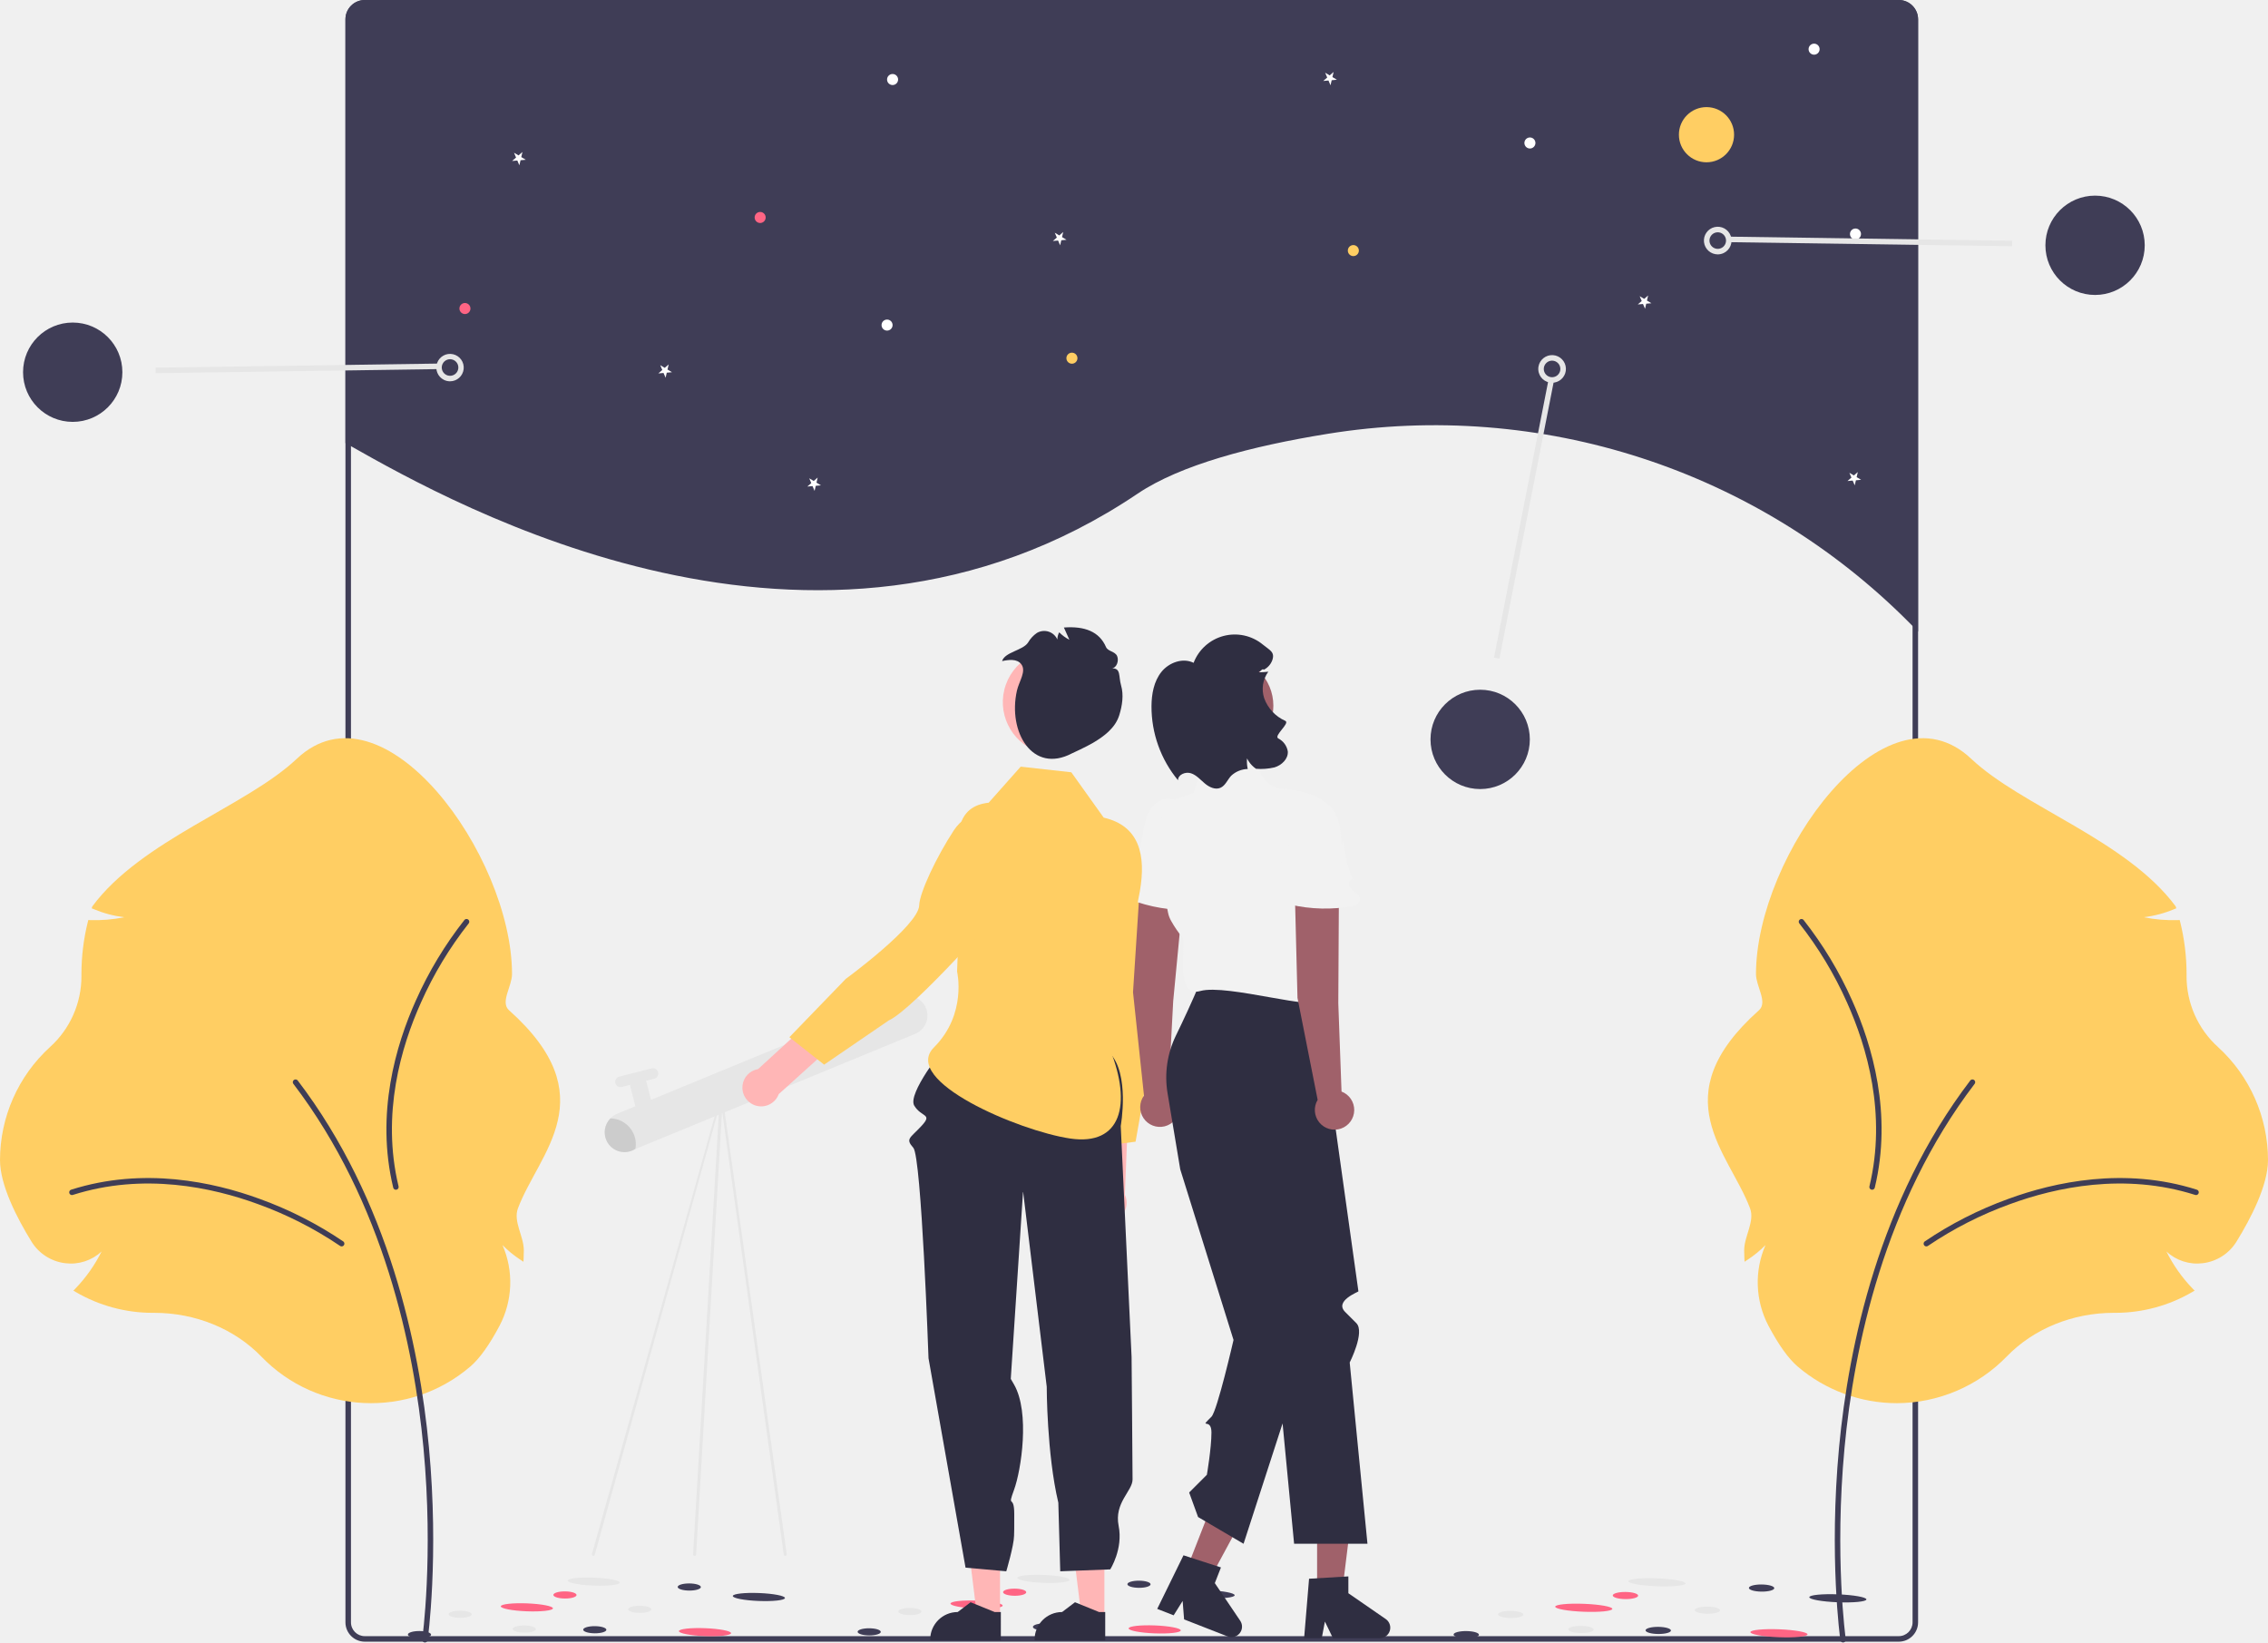
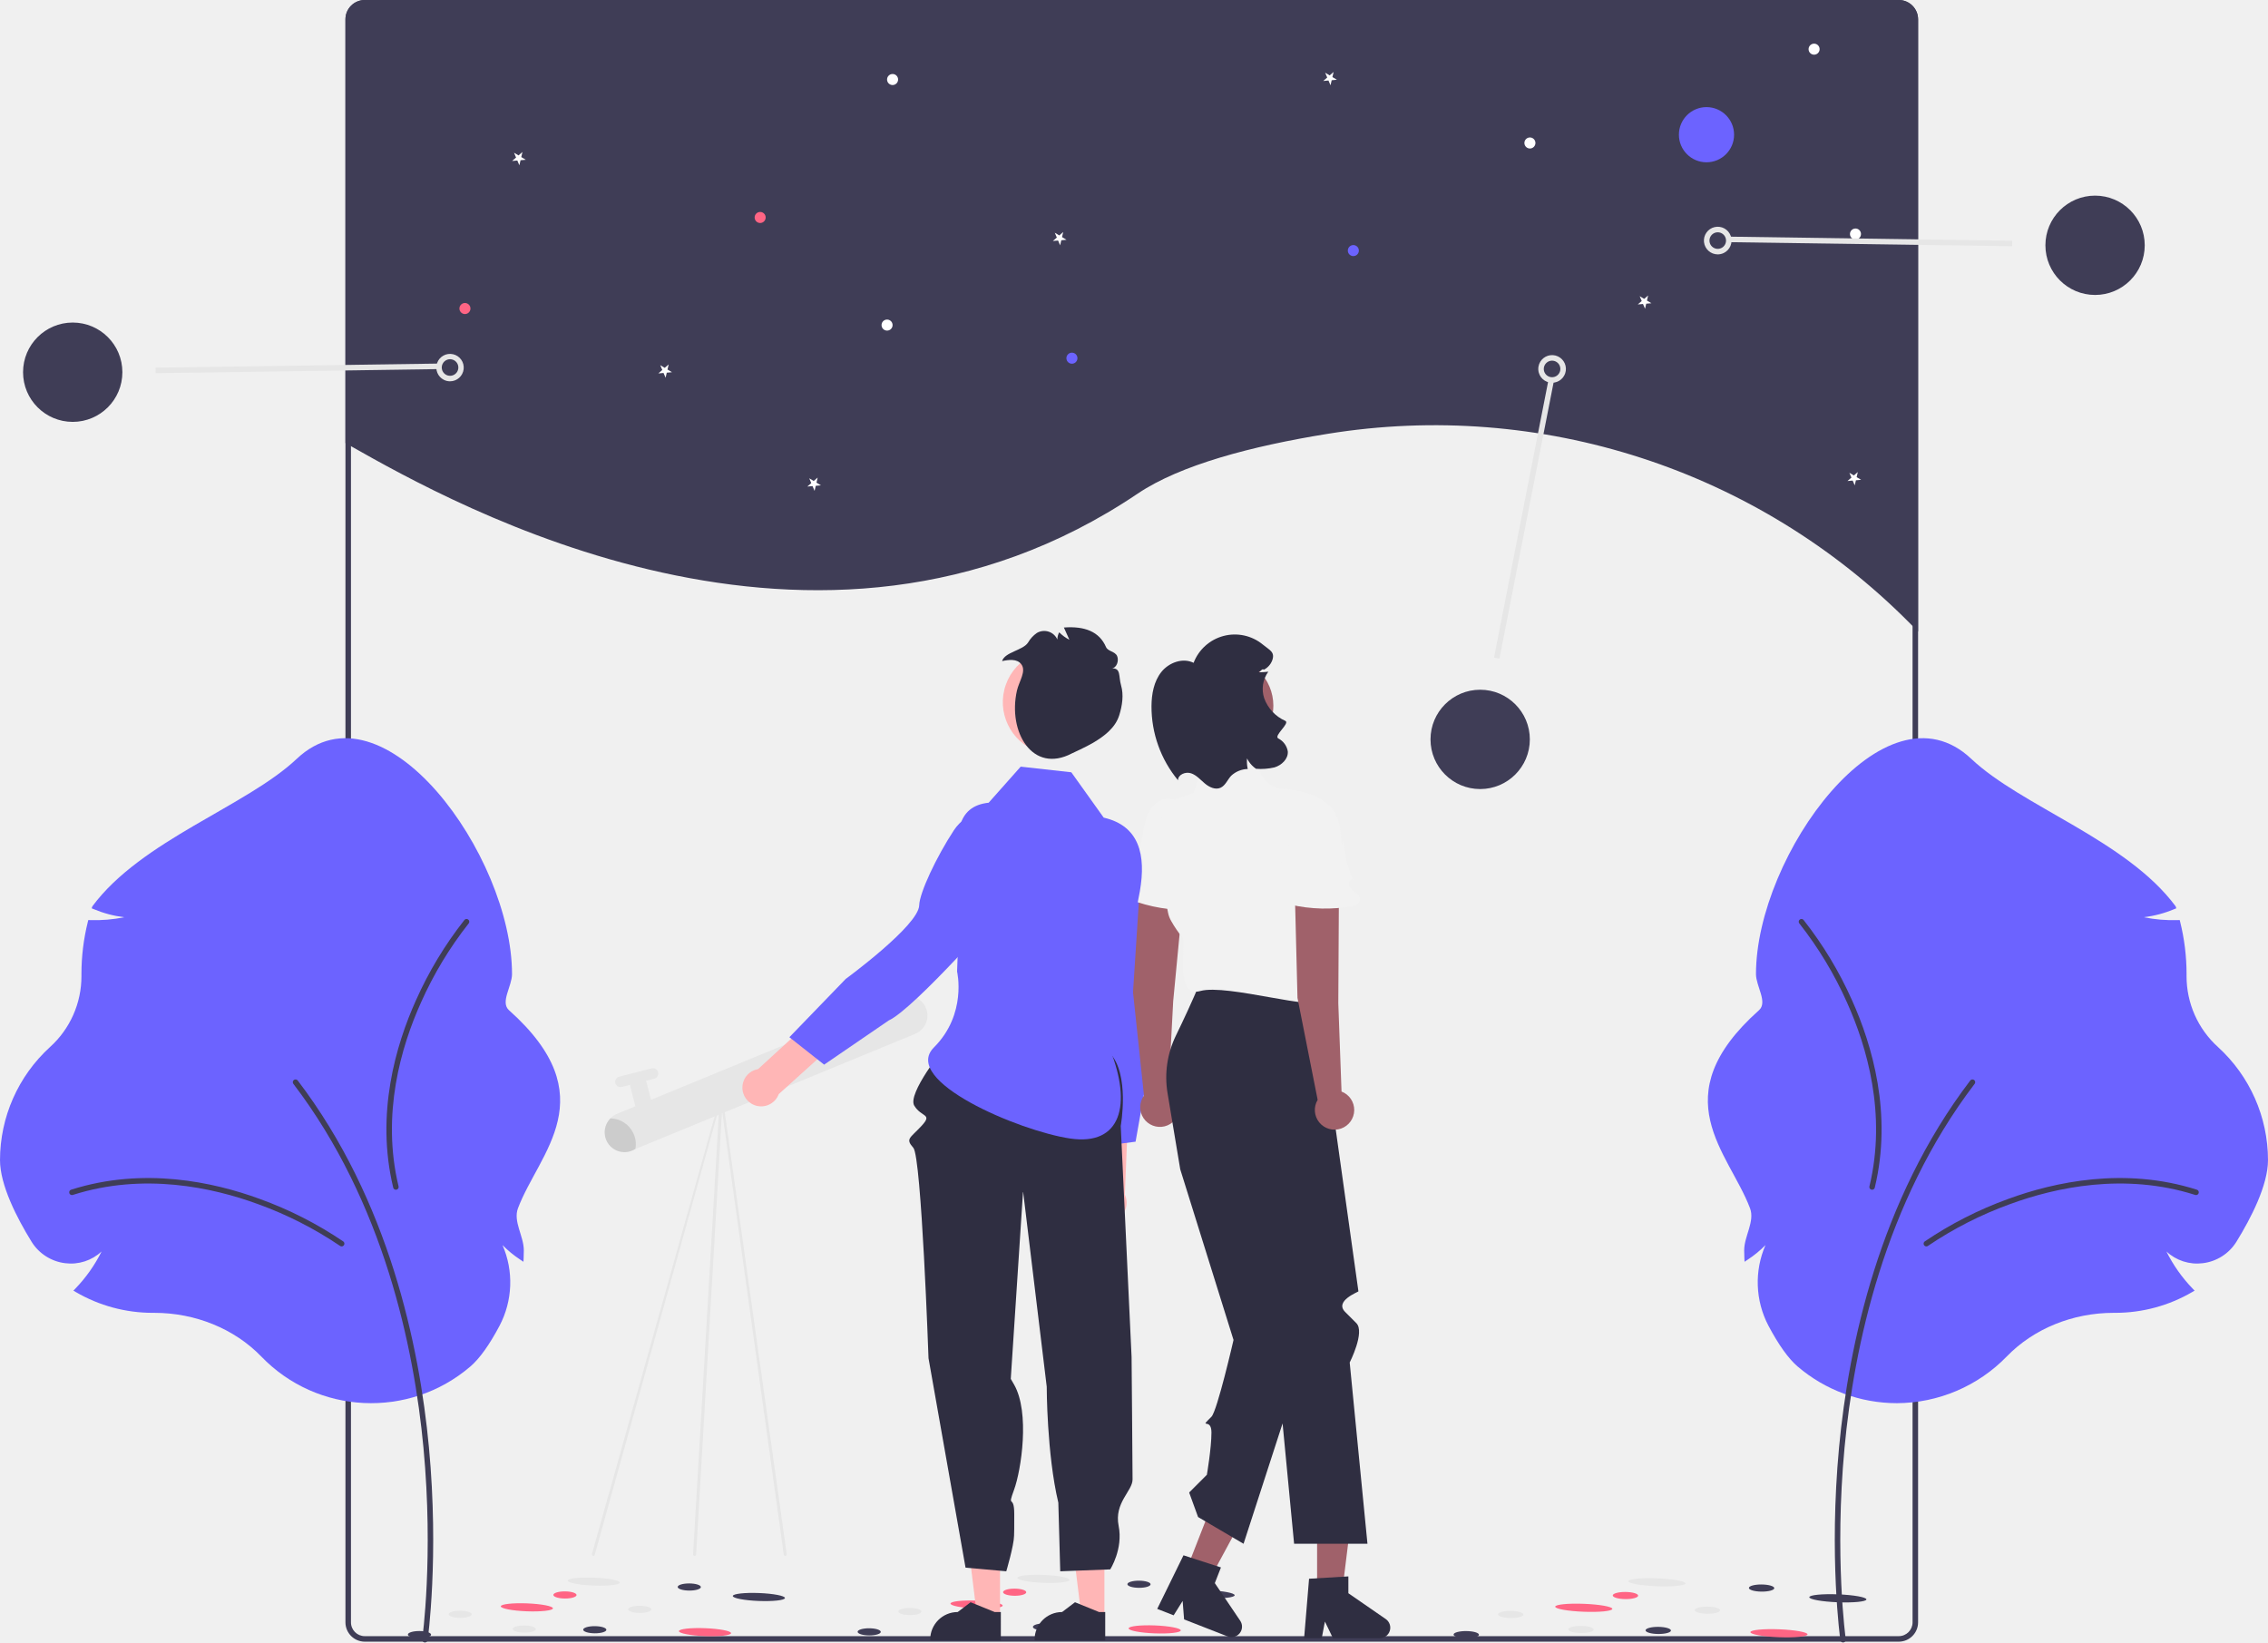
<svg xmlns="http://www.w3.org/2000/svg" data-name="Layer 1" width="822.034" height="595.291" viewBox="0 0 822.034 595.291">
  <path d="M883.85,159.097v221.92c-.67-.68-1.33-1.36-2-2.04q-.614-.624-1.233-1.247A242.559,242.559,0,0,0,669.83,309.334C642.315,313.776,616.461,320.581,601,331c-116.278,78.361-248.21,3.687-285.15-17.193-.67-.37-1.34-.75-2-1.14v-153.57a7,7,0,0,1,7-7h556A7,7,0,0,1,883.85,159.097Z" transform="translate(-188.6429 -152.0966)" fill="#3f3d56" />
  <path d="M602.35,492.252l-15.012,3.394c-1.742,9.887-1.423,50.047-1.423,50.047l-1.293,38.427a6.795,6.795,0,1,0,11.717.991l1.952-47.393Z" transform="translate(-188.6429 -152.0966)" fill="#ffb6b6" />
-   <path d="M585.001,453.6h0a16.239,16.239,0,0,1,19.634,15.466l.247,9.715s3.8,49.512.307,59.183l-4.957,27.921-15.92,2.032-.784-29.375s4.702-32.43-.401-37.691c-3.125-3.222-8.114-16.568-10.617-28.018A16.197,16.197,0,0,1,585.001,453.6Z" transform="translate(-188.6429 -152.0966)" fill="#ffce63" />
+   <path d="M585.001,453.6h0a16.239,16.239,0,0,1,19.634,15.466l.247,9.715s3.8,49.512.307,59.183l-4.957,27.921-15.92,2.032-.784-29.375s4.702-32.43-.401-37.691c-3.125-3.222-8.114-16.568-10.617-28.018A16.197,16.197,0,0,1,585.001,453.6Z" transform="translate(-188.6429 -152.0966)" fill="#6C63FF" />
  <path d="M473.254,716.003a.551.551,0,0,1-.522-.372L449.898,551.339,404.162,715.764a.552.552,0,0,1-.909-.626L449.609,549.812a.56.56,0,0,1,.529-.234.553.553,0,0,1,.447.368l23.191,165.326a.552.552,0,0,1-.522.731Z" transform="translate(-188.6429 -152.0966)" fill="#e6e6e6" />
  <path d="M440.404,716.003a.551.551,0,0,1-.547-.63l9.66-165.326a.552.552,0,1,1,1.093.156l-9.66,165.326A.553.553,0,0,1,440.404,716.003Z" transform="translate(-188.6429 -152.0966)" fill="#e6e6e6" />
  <path d="M524.573,518.41A7.179,7.179,0,0,1,521.553,526.171a6.962,6.962,0,0,1-1.205.637L417.778,569.032a7.181,7.181,0,0,1-9.369-3.904,7.104,7.104,0,0,1-.32-.966,7.175,7.175,0,0,1,4.225-8.397L514.884,513.54a.371.371,0,0,1,.073-.024,7.171,7.171,0,0,1,9.615,4.894Z" transform="translate(-188.6429 -152.0966)" fill="#e6e6e6" />
  <path d="M420.989,541.659h0a3.035,3.035,0,0,1,3.035,3.035v8.278a3.035,3.035,0,0,1-3.035,3.035h0a3.035,3.035,0,0,1-3.035-3.035v-8.278a3.035,3.035,0,0,1,3.035-3.035Z" transform="translate(-310.936 -31.39206) rotate(-14.27001)" fill="#e6e6e6" />
  <path d="M413.354,540.751h12.141a1.931,1.931,0,0,1,1.931,1.931v0a1.931,1.931,0,0,1-1.931,1.931H413.354a1.931,1.931,0,0,1-1.931-1.931v0a1.931,1.931,0,0,1,1.931-1.931Z" transform="translate(-309.4672 -31.96875) rotate(-14.26987)" fill="#e6e6e6" />
  <path d="M408.532,565.644a7.179,7.179,0,0,1,1.374-8.213,9.377,9.377,0,0,1,8.239,5.261,9.276,9.276,0,0,1,.798,5.782,7.171,7.171,0,0,1-10.411-2.831Z" transform="translate(-188.6429 -152.0966)" fill="#ccc" />
  <ellipse cx="566.835" cy="724.334" rx="1.439" ry="9.457" transform="translate(-367.6792 1110.417) rotate(-87.76678)" fill="#e6e6e6" />
  <ellipse cx="626.696" cy="729.909" rx="1.439" ry="9.457" transform="translate(-315.7219 1175.589) rotate(-87.76678)" fill="#3f3d56" />
  <ellipse cx="542.605" cy="733.65" rx="1.439" ry="9.457" transform="translate(-400.2745 1095.159) rotate(-87.76678)" fill="#ff6584" />
  <ellipse cx="607.163" cy="742.647" rx="1.439" ry="9.457" transform="translate(-347.2228 1168.313) rotate(-87.76678)" fill="#ff6584" />
  <ellipse cx="518.428" cy="736.161" rx="1.294" ry="4.201" transform="matrix(0.00482, -0.99999, 0.99999, 0.00482, -408.865, 1098.941)" fill="#e6e6e6" />
  <ellipse cx="541.656" cy="741.521" rx="1.294" ry="4.201" transform="translate(-391.1083 1127.503) rotate(-89.72402)" fill="#e6e6e6" />
  <ellipse cx="503.683" cy="743.535" rx="1.294" ry="4.201" transform="translate(-430.9121 1091.534) rotate(-89.72402)" fill="#3f3d56" />
  <ellipse cx="583.513" cy="734.379" rx="1.294" ry="4.201" transform="translate(-342.3106 1162.251) rotate(-89.72402)" fill="#e6e6e6" />
  <ellipse cx="556.406" cy="729.168" rx="1.294" ry="4.201" transform="translate(-364.0768 1129.958) rotate(-89.72402)" fill="#ff6584" />
  <ellipse cx="601.468" cy="726.285" rx="1.294" ry="4.201" transform="translate(-316.3484 1172.151) rotate(-89.72402)" fill="#3f3d56" />
  <ellipse cx="567.221" cy="741.768" rx="1.294" ry="4.201" transform="translate(-365.9134 1153.314) rotate(-89.72402)" fill="#3f3d56" />
  <path d="M876.85,152.097h-556a7.008,7.008,0,0,0-7,7v581a7.015,7.015,0,0,0,7,7h556a7.008,7.008,0,0,0,7-7v-581A7.008,7.008,0,0,0,876.85,152.097Zm5,588a5.002,5.002,0,0,1-5,5h-556a5.002,5.002,0,0,1-5-5v-581a5.008,5.008,0,0,1,5-5h556a5.008,5.008,0,0,1,5,5Zm-181.5-587.01q-.84-.51-1.68-.99h-58.44c-.42.66-.82,1.33-1.21,2h63.01C701.47,153.757,700.91,153.427,700.35,153.087Zm-386.5,197.47v14.9c.25.02.51.02.76.03l-.5,28.64-.26-.14v2.82l.21.11-.21,12.01v41.4h2v-106.52Q315.01,347.047,313.85,350.557Zm386.5-197.47q-.84-.51-1.68-.99h-58.44c-.42.66-.82,1.33-1.21,2h63.01C701.47,153.757,700.91,153.427,700.35,153.087Z" transform="translate(-188.6429 -152.0966)" fill="#3f3d56" />
-   <circle cx="618.517" cy="48.82" r="10" fill="#ffce63" />
-   <circle cx="490.517" cy="90.82" r="2" fill="#ffce63" />
-   <circle cx="388.517" cy="129.82" r="2" fill="#ffce63" />
+   <circle cx="618.517" cy="48.82" r="10" fill="#6C63FF" />
+   <circle cx="490.517" cy="90.82" r="2" fill="#6C63FF" />
+   <circle cx="388.517" cy="129.82" r="2" fill="#6C63FF" />
  <circle cx="275.517" cy="78.82" r="2" fill="#ff6584" />
  <circle cx="323.517" cy="28.82" r="2" fill="#fff" />
  <circle cx="657.517" cy="17.82" r="2" fill="#fff" />
  <circle cx="554.517" cy="51.82" r="2" fill="#fff" />
  <circle cx="672.517" cy="84.82" r="2" fill="#fff" />
  <circle cx="321.517" cy="117.82" r="2" fill="#fff" />
  <circle cx="168.517" cy="111.82" r="2" fill="#ff6584" />
  <polygon points="243.556 134.907 241.67 135.071 241.244 136.916 240.504 135.173 238.618 135.338 240.047 134.096 239.307 132.353 240.93 133.328 242.359 132.086 241.933 133.931 243.556 134.907" fill="#fff" />
  <polygon points="484.556 28.907 482.67 29.071 482.244 30.916 481.504 29.173 479.618 29.338 481.047 28.096 480.307 26.353 481.93 27.328 483.359 26.086 482.933 27.931 484.556 28.907" fill="#fff" />
  <polygon points="598.556 109.907 596.67 110.071 596.244 111.916 595.504 110.173 593.618 110.338 595.047 109.096 594.307 107.353 595.93 108.328 597.359 107.086 596.933 108.931 598.556 109.907" fill="#fff" />
  <polygon points="386.556 86.907 384.67 87.071 384.244 88.916 383.504 87.173 381.618 87.338 383.047 86.096 382.307 84.353 383.93 85.328 385.359 84.086 384.933 85.931 386.556 86.907" fill="#fff" />
  <polygon points="297.556 175.907 295.67 176.071 295.244 177.916 294.504 176.173 292.618 176.338 294.047 175.096 293.307 173.353 294.93 174.328 296.359 173.086 295.933 174.931 297.556 175.907" fill="#fff" />
  <polygon points="674.556 173.907 672.67 174.071 672.244 175.916 671.504 174.173 669.618 174.338 671.047 173.096 670.307 171.353 671.93 172.328 673.359 171.086 672.933 172.931 674.556 173.907" fill="#fff" />
  <polygon points="190.556 57.907 188.67 58.071 188.244 59.916 187.504 58.173 185.618 58.338 187.047 57.096 186.307 55.353 187.93 56.328 189.359 55.086 188.933 56.931 190.556 57.907" fill="#fff" />
  <path d="M599.305,511.718l3.265-50.577a8.181,8.181,0,0,1,8.584-7.619h0a8.181,8.181,0,0,1,7.714,9.025l-5.002,52.434-1.696,31.989a7.139,7.139,0,1,1-8.891,2.213Z" transform="translate(-188.6429 -152.0966)" fill="#a0616a" />
  <path d="M598.55,472.439h0a2.412,2.412,0,0,1-.264-2.912,3.129,3.129,0,0,0,.439-1.858,2.878,2.878,0,0,0-.058-.373,4.72,4.72,0,0,1,1.018-4.244c1.668-1.863,2.545-4.743,2.972-7.322a35.592,35.592,0,0,1,1.919-8.343c1.63-3.792,5.317-7.091,10.123-5.276a9.501,9.501,0,0,1,4.793,4.19c2.287,3.956,2.144,8.634,1.965,13.108l.936-1.737a36.325,36.325,0,0,0,2.083,14.376c-1.077-.249-1.896,1.18-1.583,2.24a6.352,6.352,0,0,0,2.061,2.542c1.013.956,1.952,2.356.92,3.724a2.974,2.974,0,0,1-2.109,1.109,56.21,56.21,0,0,1-22.86-2.59c-1.634-.541-3.381-1.273-4.187-2.794S596.831,472.354,598.55,472.439Z" transform="translate(-188.6429 -152.0966)" fill="#f2f2f2" />
  <polygon points="477.379 578.297 486.296 578.297 490.539 543.905 477.379 543.905 477.379 578.297" fill="#a0616a" />
  <path d="M663.112,724.287l14.245-.85v6.103l13.543,9.353a3.812,3.812,0,0,1-2.166,6.949H671.775l-2.923-6.037-1.141,6.037H661.316Z" transform="translate(-188.6429 -152.0966)" fill="#2f2e41" />
  <polygon points="429.441 570.444 437.746 573.69 454.219 543.203 441.962 538.412 429.441 570.444" fill="#a0616a" />
  <path d="M617.597,715.794l13.577,4.394-2.222,5.684,9.209,13.642a3.812,3.812,0,0,1-4.548,5.684l-15.796-6.174-.525-6.687-3.261,5.207-5.956-2.328Z" transform="translate(-188.6429 -152.0966)" fill="#2f2e41" />
  <path d="M623.691,508.045h41.6s15.666,111.88,15.711,112.084-8.841,3.435-4.802,7.474l4.039,4.039c3.231,3.231-2.398,14.273-2.398,14.273l6.437,65.702H657.69L644.695,575.902l17.58,65.064-22.904,70.651-16.487-9.694-3.231-8.886,6.419-6.419s1.659-9.648,1.659-15.347-4.847-.852,0-5.699c2.097-2.097,8.001-27.828,8.001-27.828l-19.31-61.841-4.601-27.605a34.679,34.679,0,0,1,3.046-20.905C617.424,522.145,620.647,515.274,623.691,508.045Z" transform="translate(-188.6429 -152.0966)" fill="#2f2e41" />
  <path d="M621.268,439.38l2.765-8.294a9.76,9.76,0,0,1,8.654-6.655l2.456-.153a9.76,9.76,0,0,1,9.931,6.864v0a9.723,9.723,0,0,0,8.441,6.841c7.18.612,17.837,2.783,17.837,10.283,0,11.31-12.117,41.199-9.694,43.623s8.078,12.41,4.847,15.349c-.842.766-.163,4.448.106,7.086.488,4.777-33.227-5.784-42.921-3.047s-4.847-17.772-6.463-19.388a41.013,41.013,0,0,1-4.04-5.911,9.73,9.73,0,0,1-1.192-3.107l-2.782-14.082c-.046-.234-.083-.464-.112-.701-.368-3.014-2.52-23.294,5.702-26.284C623.691,438.572,621.268,439.38,621.268,439.38Z" transform="translate(-188.6429 -152.0966)" fill="#f2f2f2" />
  <path d="M658.914,513.758l-1.272-50.667a8.181,8.181,0,0,1,7.868-8.356h0A8.181,8.181,0,0,1,674,463.033l-.292,52.671,1.172,32.012a7.139,7.139,0,1,1-8.657,3Z" transform="translate(-188.6429 -152.0966)" fill="#a0616a" />
  <path d="M653.245,473.532v0a2.412,2.412,0,0,1-.524-2.877,3.129,3.129,0,0,0,.271-1.89,2.878,2.878,0,0,0-.092-.366,4.72,4.72,0,0,1,.634-4.318c1.495-2.005,2.11-4.951,2.305-7.559a35.592,35.592,0,0,1,1.165-8.481c1.284-3.923,4.662-7.539,9.61-6.16a9.501,9.501,0,0,1,5.148,3.744c2.631,3.735,2.908,8.407,3.13,12.88l.777-1.814a36.325,36.325,0,0,0,3.361,14.132c-1.095-.152-1.783,1.345-1.377,2.372a6.352,6.352,0,0,0,2.28,2.347c1.095.862,2.155,2.172,1.249,3.627a2.974,2.974,0,0,1-2.001,1.293,56.21,56.21,0,0,1-23-.534c-1.676-.392-3.481-.965-4.42-2.408S651.525,473.6,653.245,473.532Z" transform="translate(-188.6429 -152.0966)" fill="#f2f2f2" />
  <circle cx="443.757" cy="255.78" r="17.772" fill="#a0616a" />
  <path d="M615.607,434.881c.01-2.081,2.741-3.171,4.721-2.519,1.973.655,3.395,2.335,4.982,3.672,1.591,1.345,3.795,2.418,5.696,1.58,1.803-.799,2.532-2.934,3.883-4.366a9.091,9.091,0,0,1,5.992-2.438c-.045-.203-.09-.406-.117-.608a12.824,12.824,0,0,1-.135-3.242,9.914,9.914,0,0,0,1.767,2.517,9.249,9.249,0,0,0,1.494,1.257,21.955,21.955,0,0,0,6.667-.502c2.609-.769,5.052-3.076,4.847-5.798a6.404,6.404,0,0,0-3.462-4.702c-1.753-1.014,4.393-5.513,2.562-6.373a14.262,14.262,0,0,1-7.648-8.178,10.69,10.69,0,0,1,1.471-9.625c1.617-.205-4.785.564-3.251.004-.181-1.071-.256.727-.163-.352.453.929,1.084-1.113,1.796-.373a6.312,6.312,0,0,0,3.013-3.294c1.172-3.125-.816-3.737-3.397-5.857a15.987,15.987,0,0,0-25.062,6.645c-3.912-1.957-8.944-.113-11.68,3.307-2.725,3.424-3.55,7.997-3.582,12.372A41.832,41.832,0,0,0,615.607,434.881Z" transform="translate(-188.6429 -152.0966)" fill="#2f2e41" />
  <polygon points="362.459 585.863 354.134 585.862 350.174 553.753 362.46 553.754 362.459 585.863" fill="#ffb6b6" />
  <path d="M551.395,746.643l-25.599-.001v-.324a9.964,9.964,0,0,1,9.964-9.964h.001l4.676-3.547,8.724,3.548,2.235,0Z" transform="translate(-188.6429 -152.0966)" fill="#2f2e41" />
  <polygon points="400.293 585.863 391.969 585.862 388.009 553.753 400.295 553.754 400.293 585.863" fill="#ffb6b6" />
  <path d="M589.229,746.643l-25.599-.001v-.324a9.964,9.964,0,0,1,9.964-9.964h.001l4.676-3.547,8.724,3.548,2.235,0Z" transform="translate(-188.6429 -152.0966)" fill="#2f2e41" />
  <path d="M530.863,531.813s-13.453,16.686-10.845,21.012,6.812,2.828,2.608,7.36-5.888,4.586-2.944,7.922,5.501,76.264,5.501,76.264l13.417,75.887,14.767,1.331s2.755-9.275,2.822-12.87.067-.463.067-7.914-2.657-1.679-.067-8.769,5.818-27.977,0-38.132-1.245-1.245-1.245-1.245l4.507-68.822L568.028,654.679s0,24.382,4.204,42.038l.695,24.872,18.119-.693s4.727-7.364,3.046-15.772,5.045-12.611,5.045-16.815-.354-44.415-.354-44.415l-3.929-83.71s3.442-19.009-4.124-26.575S530.863,531.813,530.863,531.813Z" transform="translate(-188.6429 -152.0966)" fill="#2f2e41" />
-   <path d="M546.979,443.032l11.611-13.074,18.346,2.038,11.746,16.438h0c12.982,2.988,15.375,13.601,13.096,26.726-4.558,26.246-15.81,44.593-10.695,57.543,7.764,19.658,4,34.785-14.586,32.029s-61.413-20.956-49.341-33.028,8.38-27.493,8.38-27.493l1.374-37.058c-2.17-11.77-1.835-22.89,10.069-24.122Z" transform="translate(-188.6429 -152.0966)" fill="#ffce63" />
+   <path d="M546.979,443.032l11.611-13.074,18.346,2.038,11.746,16.438h0c12.982,2.988,15.375,13.601,13.096,26.726-4.558,26.246-15.81,44.593-10.695,57.543,7.764,19.658,4,34.785-14.586,32.029s-61.413-20.956-49.341-33.028,8.38-27.493,8.38-27.493l1.374-37.058c-2.17-11.77-1.835-22.89,10.069-24.122Z" transform="translate(-188.6429 -152.0966)" fill="#6C63FF" />
  <path d="M541.402,487.917l-12.935-8.341c-8.278,5.68-36.727,34.027-36.727,34.027l-28.34,25.984a6.795,6.795,0,1,0,7.497,9.059l35.203-31.791Z" transform="translate(-188.6429 -152.0966)" fill="#ffb6b6" />
-   <path d="M556.85,448.467l0,0a16.239,16.239,0,0,1,2.706,24.847l-6.763,6.979s-32.688,37.382-42.038,41.659l-23.405,16.011-12.598-9.943,20.424-21.128s26.445-19.35,26.629-26.678c.112-4.487,6.147-17.394,12.569-27.198A16.197,16.197,0,0,1,556.85,448.467Z" transform="translate(-188.6429 -152.0966)" fill="#ffce63" />
+   <path d="M556.85,448.467l0,0a16.239,16.239,0,0,1,2.706,24.847l-6.763,6.979s-32.688,37.382-42.038,41.659l-23.405,16.011-12.598-9.943,20.424-21.128s26.445-19.35,26.629-26.678c.112-4.487,6.147-17.394,12.569-27.198A16.197,16.197,0,0,1,556.85,448.467Z" transform="translate(-188.6429 -152.0966)" fill="#6C63FF" />
  <circle id="a4725208-37e7-4bba-8b44-e2dd7653a02c" data-name="ab6171fa-7d69-4734-b81c-8dff60f9761b" cx="571.082" cy="406.595" r="18.965" transform="translate(-192.344 655.8446) rotate(-70.37475)" fill="#ffb6b6" />
  <path d="M561.262,384.976a10.673,10.673,0,0,1,3.214-3.487,5.219,5.219,0,0,1,7.403,2.389,5.723,5.723,0,0,1,.665-2.613,14.541,14.541,0,0,0,3.696,2.704l-1.99-4.44c7.544-.572,12.869,1.504,15.262,7.076.685,1.595,3.261,1.57,4.015,3.234.755,1.664-.121,4.328-1.878,4.479,3.378-.06,2.341,2.788,3.333,6.216.992,3.428.433,7.284-.679,10.822-1.442,4.588-5.488,7.591-9.439,9.938-2.584,1.535-7.728,3.864-7.755,3.877-14.207,7.456-23.264-7.755-19.882-22.768.764-3.391,3.534-7.067,1.549-9.609-1.546-1.979-4.473-1.614-6.926-1.091C552.805,388.413,559.413,387.84,561.262,384.976Z" transform="translate(-188.6429 -152.0966)" fill="#2f2e41" />
  <ellipse cx="789.185" cy="725.581" rx="1.439" ry="10.36" transform="translate(-155.2401 1333.797) rotate(-87.76678)" fill="#e6e6e6" />
  <ellipse cx="854.774" cy="731.38" rx="1.439" ry="10.36" transform="translate(-98.00137 1404.908) rotate(-87.76678)" fill="#3f3d56" />
  <ellipse cx="762.68" cy="734.809" rx="1.439" ry="10.36" transform="matrix(0.03897, -0.99924, 0.99924, 0.03897, -189.9335, 1316.18)" fill="#ff6584" />
  <ellipse cx="833.426" cy="744.047" rx="1.439" ry="10.36" transform="translate(-131.1757 1395.75) rotate(-87.76678)" fill="#ff6584" />
  <ellipse cx="736.207" cy="737.231" rx="1.294" ry="4.602" transform="translate(-195.7719 1315.176) rotate(-89.52287)" fill="#e6e6e6" />
  <ellipse cx="761.67" cy="742.678" rx="1.294" ry="4.602" transform="translate(-175.9679 1346.04) rotate(-89.52287)" fill="#e6e6e6" />
  <ellipse cx="720.084" cy="744.551" rx="1.294" ry="4.602" transform="matrix(0.00833, -0.99997, 0.99997, 0.00833, -219.0802, 1306.313)" fill="#3f3d56" />
  <ellipse cx="807.491" cy="735.69" rx="1.294" ry="4.602" transform="matrix(0.00833, -0.99997, 0.99997, 0.00833, -123.5408, 1384.93)" fill="#e6e6e6" />
  <ellipse cx="777.779" cy="730.377" rx="1.294" ry="4.602" transform="matrix(0.00833, -0.99997, 0.99997, 0.00833, -147.6926, 1349.951)" fill="#ff6584" />
  <ellipse cx="827.127" cy="727.662" rx="1.294" ry="4.602" transform="translate(-96.03975 1396.604) rotate(-89.52287)" fill="#3f3d56" />
  <ellipse cx="789.673" cy="743.02" rx="1.294" ry="4.602" transform="translate(-148.5399 1374.382) rotate(-89.52287)" fill="#3f3d56" />
  <ellipse cx="403.835" cy="725.334" rx="1.439" ry="9.457" transform="translate(-525.3268 948.5015) rotate(-87.76678)" fill="#e6e6e6" />
  <ellipse cx="463.696" cy="730.909" rx="1.439" ry="9.457" transform="translate(-473.3695 1013.674) rotate(-87.76678)" fill="#3f3d56" />
  <ellipse cx="379.605" cy="734.65" rx="1.439" ry="9.457" transform="translate(-557.9221 933.2437) rotate(-87.76678)" fill="#ff6584" />
  <ellipse cx="444.163" cy="743.647" rx="1.439" ry="9.457" transform="translate(-504.8703 1006.398) rotate(-87.76678)" fill="#ff6584" />
  <ellipse cx="355.428" cy="737.161" rx="1.294" ry="4.201" transform="matrix(0.00482, -0.99999, 0.99999, 0.00482, -572.0798, 936.9379)" fill="#e6e6e6" />
  <ellipse cx="378.656" cy="742.521" rx="1.294" ry="4.201" transform="translate(-554.3232 965.5) rotate(-89.72402)" fill="#e6e6e6" />
  <ellipse cx="340.683" cy="744.535" rx="1.294" ry="4.201" transform="translate(-594.127 929.5313) rotate(-89.72402)" fill="#3f3d56" />
  <ellipse cx="420.513" cy="735.379" rx="1.294" ry="4.201" transform="translate(-505.5254 1000.248) rotate(-89.72402)" fill="#e6e6e6" />
  <ellipse cx="393.406" cy="730.168" rx="1.294" ry="4.201" transform="translate(-527.2917 967.9551) rotate(-89.72402)" fill="#ff6584" />
  <ellipse cx="438.468" cy="727.285" rx="1.294" ry="4.201" transform="translate(-479.5633 1010.148) rotate(-89.72402)" fill="#3f3d56" />
  <ellipse cx="404.221" cy="742.768" rx="1.294" ry="4.201" transform="translate(-529.1283 991.3106) rotate(-89.72402)" fill="#3f3d56" />
-   <path d="M876.184,660.658a55.365,55.365,0,0,1-35.983-13.287c-3.345-2.863-6.909-7.841-10.593-14.795a33.835,33.835,0,0,1-1.073-29.21,38.825,38.825,0,0,1-6.411,5.259l-1.172.78-.068-1.406c-.044-.914-.067-1.825-.067-2.708,0-5.202,3.934-10.48,2.12-15.288-7.648-20.265-31.904-40.404,3.251-71.767,3.252-2.901-1.092-8.702-1.092-13.092,0-43.019,46.742-107.55,78.032-78.017,18.265,17.239,56.318,29.485,74.084,53.464l.235.71-.693.28a41.817,41.817,0,0,1-11.111,2.955,52.982,52.982,0,0,0,12.389,1.038l.644-.023.157.626a78.373,78.373,0,0,1,2.326,18.965l-.003.691a34.556,34.556,0,0,0,11.415,25.766,55.493,55.493,0,0,1,18.104,40.949c0,9.12-6.198,21.091-11.398,29.528a16.697,16.697,0,0,1-12.257,7.851,16.306,16.306,0,0,1-13.16-4.251,53.925,53.925,0,0,0,9.51,13.464l.71.731-.881.513a55.324,55.324,0,0,1-27.89,7.532l-.574-.002c-14.878,0-28.999,5.764-38.744,15.814A55.786,55.786,0,0,1,876.184,660.658Z" transform="translate(-188.6429 -152.0966)" fill="#ffce63" />
+   <path d="M876.184,660.658a55.365,55.365,0,0,1-35.983-13.287c-3.345-2.863-6.909-7.841-10.593-14.795a33.835,33.835,0,0,1-1.073-29.21,38.825,38.825,0,0,1-6.411,5.259l-1.172.78-.068-1.406c-.044-.914-.067-1.825-.067-2.708,0-5.202,3.934-10.48,2.12-15.288-7.648-20.265-31.904-40.404,3.251-71.767,3.252-2.901-1.092-8.702-1.092-13.092,0-43.019,46.742-107.55,78.032-78.017,18.265,17.239,56.318,29.485,74.084,53.464l.235.71-.693.28a41.817,41.817,0,0,1-11.111,2.955,52.982,52.982,0,0,0,12.389,1.038l.644-.023.157.626a78.373,78.373,0,0,1,2.326,18.965l-.003.691a34.556,34.556,0,0,0,11.415,25.766,55.493,55.493,0,0,1,18.104,40.949c0,9.12-6.198,21.091-11.398,29.528a16.697,16.697,0,0,1-12.257,7.851,16.306,16.306,0,0,1-13.16-4.251,53.925,53.925,0,0,0,9.51,13.464l.71.731-.881.513a55.324,55.324,0,0,1-27.89,7.532l-.574-.002c-14.878,0-28.999,5.764-38.744,15.814A55.786,55.786,0,0,1,876.184,660.658Z" transform="translate(-188.6429 -152.0966)" fill="#6C63FF" />
  <path d="M856.66,747.388a.996.996,0,0,1-.985-.855c-.042-.297-4.186-30.181-.464-69.898,3.437-36.68,14.474-89.512,47.535-132.901a.996.996,0,1,1,1.584,1.207c-32.776,43.015-43.724,95.459-47.137,131.88-3.7,39.486.411,69.137.453,69.432a.997.997,0,0,1-.987,1.136Z" transform="translate(-188.6429 -152.0966)" fill="#3f3d56" />
  <path d="M886.848,603.838a.996.996,0,0,1-.586-1.801,137.235,137.235,0,0,1,30.297-15.423c16.715-6.12,42.133-11.667,68.301-3.339a.996.996,0,1,1-.604,1.897c-25.631-8.157-50.589-2.701-67.012,3.312A134.981,134.981,0,0,0,887.433,603.648.992.992,0,0,1,886.848,603.838Z" transform="translate(-188.6429 -152.0966)" fill="#3f3d56" />
  <path d="M840.593,486.236a.996.996,0,0,1,1.754-.714,137.236,137.236,0,0,1,17.564,29.107c7.307,16.231,14.671,41.184,8.249,67.883a.996.996,0,1,1-1.936-.466c6.29-26.152-.949-50.652-8.129-66.6a134.981,134.981,0,0,0-17.271-28.641A.992.992,0,0,1,840.593,486.236Z" transform="translate(-188.6429 -152.0966)" fill="#3f3d56" />
-   <path d="M283.328,643.729c-9.745-10.05-23.867-15.814-38.744-15.814l-.574.002a55.324,55.324,0,0,1-27.89-7.532l-.881-.513.71-.731a53.925,53.925,0,0,0,9.51-13.464,16.306,16.306,0,0,1-13.16,4.251,16.697,16.697,0,0,1-12.257-7.851c-5.2-8.437-11.398-20.408-11.398-29.528a55.493,55.493,0,0,1,18.104-40.949,34.556,34.556,0,0,0,11.415-25.766l-.003-.691a78.373,78.373,0,0,1,2.326-18.965l.157-.626.644.023a52.982,52.982,0,0,0,12.389-1.038,41.817,41.817,0,0,1-11.111-2.955l-.693-.28.235-.71c17.767-23.979,55.82-36.225,74.084-53.464,31.29-29.534,78.032,34.998,78.032,78.017,0,4.39-4.344,10.19-1.092,13.092,35.155,31.363,10.898,51.502,3.251,71.767-1.814,4.808,2.12,10.087,2.12,15.288,0,.883-.023,1.794-.067,2.708l-.068,1.406-1.172-.78a38.824,38.824,0,0,1-6.411-5.259,33.835,33.835,0,0,1-1.073,29.21c-3.684,6.953-7.248,11.931-10.593,14.795a55.313,55.313,0,0,1-75.79-3.641Z" transform="translate(-188.6429 -152.0966)" fill="#ffce63" />
+   <path d="M283.328,643.729c-9.745-10.05-23.867-15.814-38.744-15.814l-.574.002a55.324,55.324,0,0,1-27.89-7.532l-.881-.513.71-.731a53.925,53.925,0,0,0,9.51-13.464,16.306,16.306,0,0,1-13.16,4.251,16.697,16.697,0,0,1-12.257-7.851c-5.2-8.437-11.398-20.408-11.398-29.528a55.493,55.493,0,0,1,18.104-40.949,34.556,34.556,0,0,0,11.415-25.766l-.003-.691a78.373,78.373,0,0,1,2.326-18.965l.157-.626.644.023a52.982,52.982,0,0,0,12.389-1.038,41.817,41.817,0,0,1-11.111-2.955l-.693-.28.235-.71c17.767-23.979,55.82-36.225,74.084-53.464,31.29-29.534,78.032,34.998,78.032,78.017,0,4.39-4.344,10.19-1.092,13.092,35.155,31.363,10.898,51.502,3.251,71.767-1.814,4.808,2.12,10.087,2.12,15.288,0,.883-.023,1.794-.067,2.708l-.068,1.406-1.172-.78a38.824,38.824,0,0,1-6.411-5.259,33.835,33.835,0,0,1-1.073,29.21c-3.684,6.953-7.248,11.931-10.593,14.795a55.313,55.313,0,0,1-75.79-3.641Z" transform="translate(-188.6429 -152.0966)" fill="#6C63FF" />
  <path d="M342.66,747.388a.996.996,0,0,0,.985-.855c.042-.297,4.186-30.181.464-69.898-3.437-36.68-14.474-89.512-47.535-132.901a.996.996,0,1,0-1.584,1.207c32.776,43.015,43.724,95.459,47.137,131.88,3.7,39.486-.411,69.137-.453,69.432a.997.997,0,0,0,.987,1.136Z" transform="translate(-188.6429 -152.0966)" fill="#3f3d56" />
  <path d="M312.471,603.838a.996.996,0,0,0,.586-1.801,137.236,137.236,0,0,0-30.297-15.423c-16.715-6.12-42.133-11.667-68.301-3.339a.996.996,0,1,0,.604,1.897c25.631-8.157,50.589-2.701,67.012,3.312A134.982,134.982,0,0,1,311.887,603.648.992.992,0,0,0,312.471,603.838Z" transform="translate(-188.6429 -152.0966)" fill="#3f3d56" />
  <path d="M358.727,486.236a.996.996,0,0,0-1.754-.714,137.235,137.235,0,0,0-17.564,29.107c-7.307,16.231-14.671,41.184-8.249,67.883a.996.996,0,1,0,1.936-.466c-6.29-26.152.949-50.652,8.129-66.6A134.981,134.981,0,0,1,358.495,486.806.992.992,0,0,0,358.727,486.236Z" transform="translate(-188.6429 -152.0966)" fill="#3f3d56" />
  <rect x="245.047" y="284.608" width="102.43" height="2" transform="translate(-192.7373 -147.7876) rotate(-0.82761)" fill="#e6e6e6" />
  <path d="M349.568,289.785a4.967,4.967,0,1,1,2.187.508A4.968,4.968,0,0,1,349.568,289.785Zm1.214-7.331a2.98,2.98,0,0,0-1.719,1.521v0a3.007,3.007,0,1,0,1.719-1.522Z" transform="translate(-188.6429 -152.0966)" fill="#e6e6e6" />
  <circle cx="26.357" cy="134.903" r="18" fill="#3f3d56" />
  <rect x="865.739" y="188.393" width="2" height="102.43" transform="translate(425.9938 950.6985) rotate(-89.17239)" fill="#e6e6e6" />
  <path d="M811.245,244.293a5.009,5.009,0,1,1,2.187-.508A5.005,5.005,0,0,1,811.245,244.293Zm-.007-8.004a3.002,3.002,0,1,0,2.699,1.687v-0a3.007,3.007,0,0,0-2.699-1.687Z" transform="translate(-188.6429 -152.0966)" fill="#e6e6e6" />
  <circle cx="759.357" cy="88.903" r="18" fill="#3f3d56" />
  <rect x="689.771" y="339.368" width="102.43" height="2" transform="translate(75.73371 849.901) rotate(-78.90411)" fill="#e6e6e6" />
  <path d="M746.267,284.927a5.009,5.009,0,1,1,.11,2.243A5.005,5.005,0,0,1,746.267,284.927Zm7.877,1.42a3.002,3.002,0,1,0-2.141,2.355l0.0 0a3.007,3.007,0,0,0,2.141-2.355Z" transform="translate(-188.6429 -152.0966)" fill="#e6e6e6" />
  <circle cx="536.487" cy="267.983" r="18" fill="#3f3d56" />
</svg>
